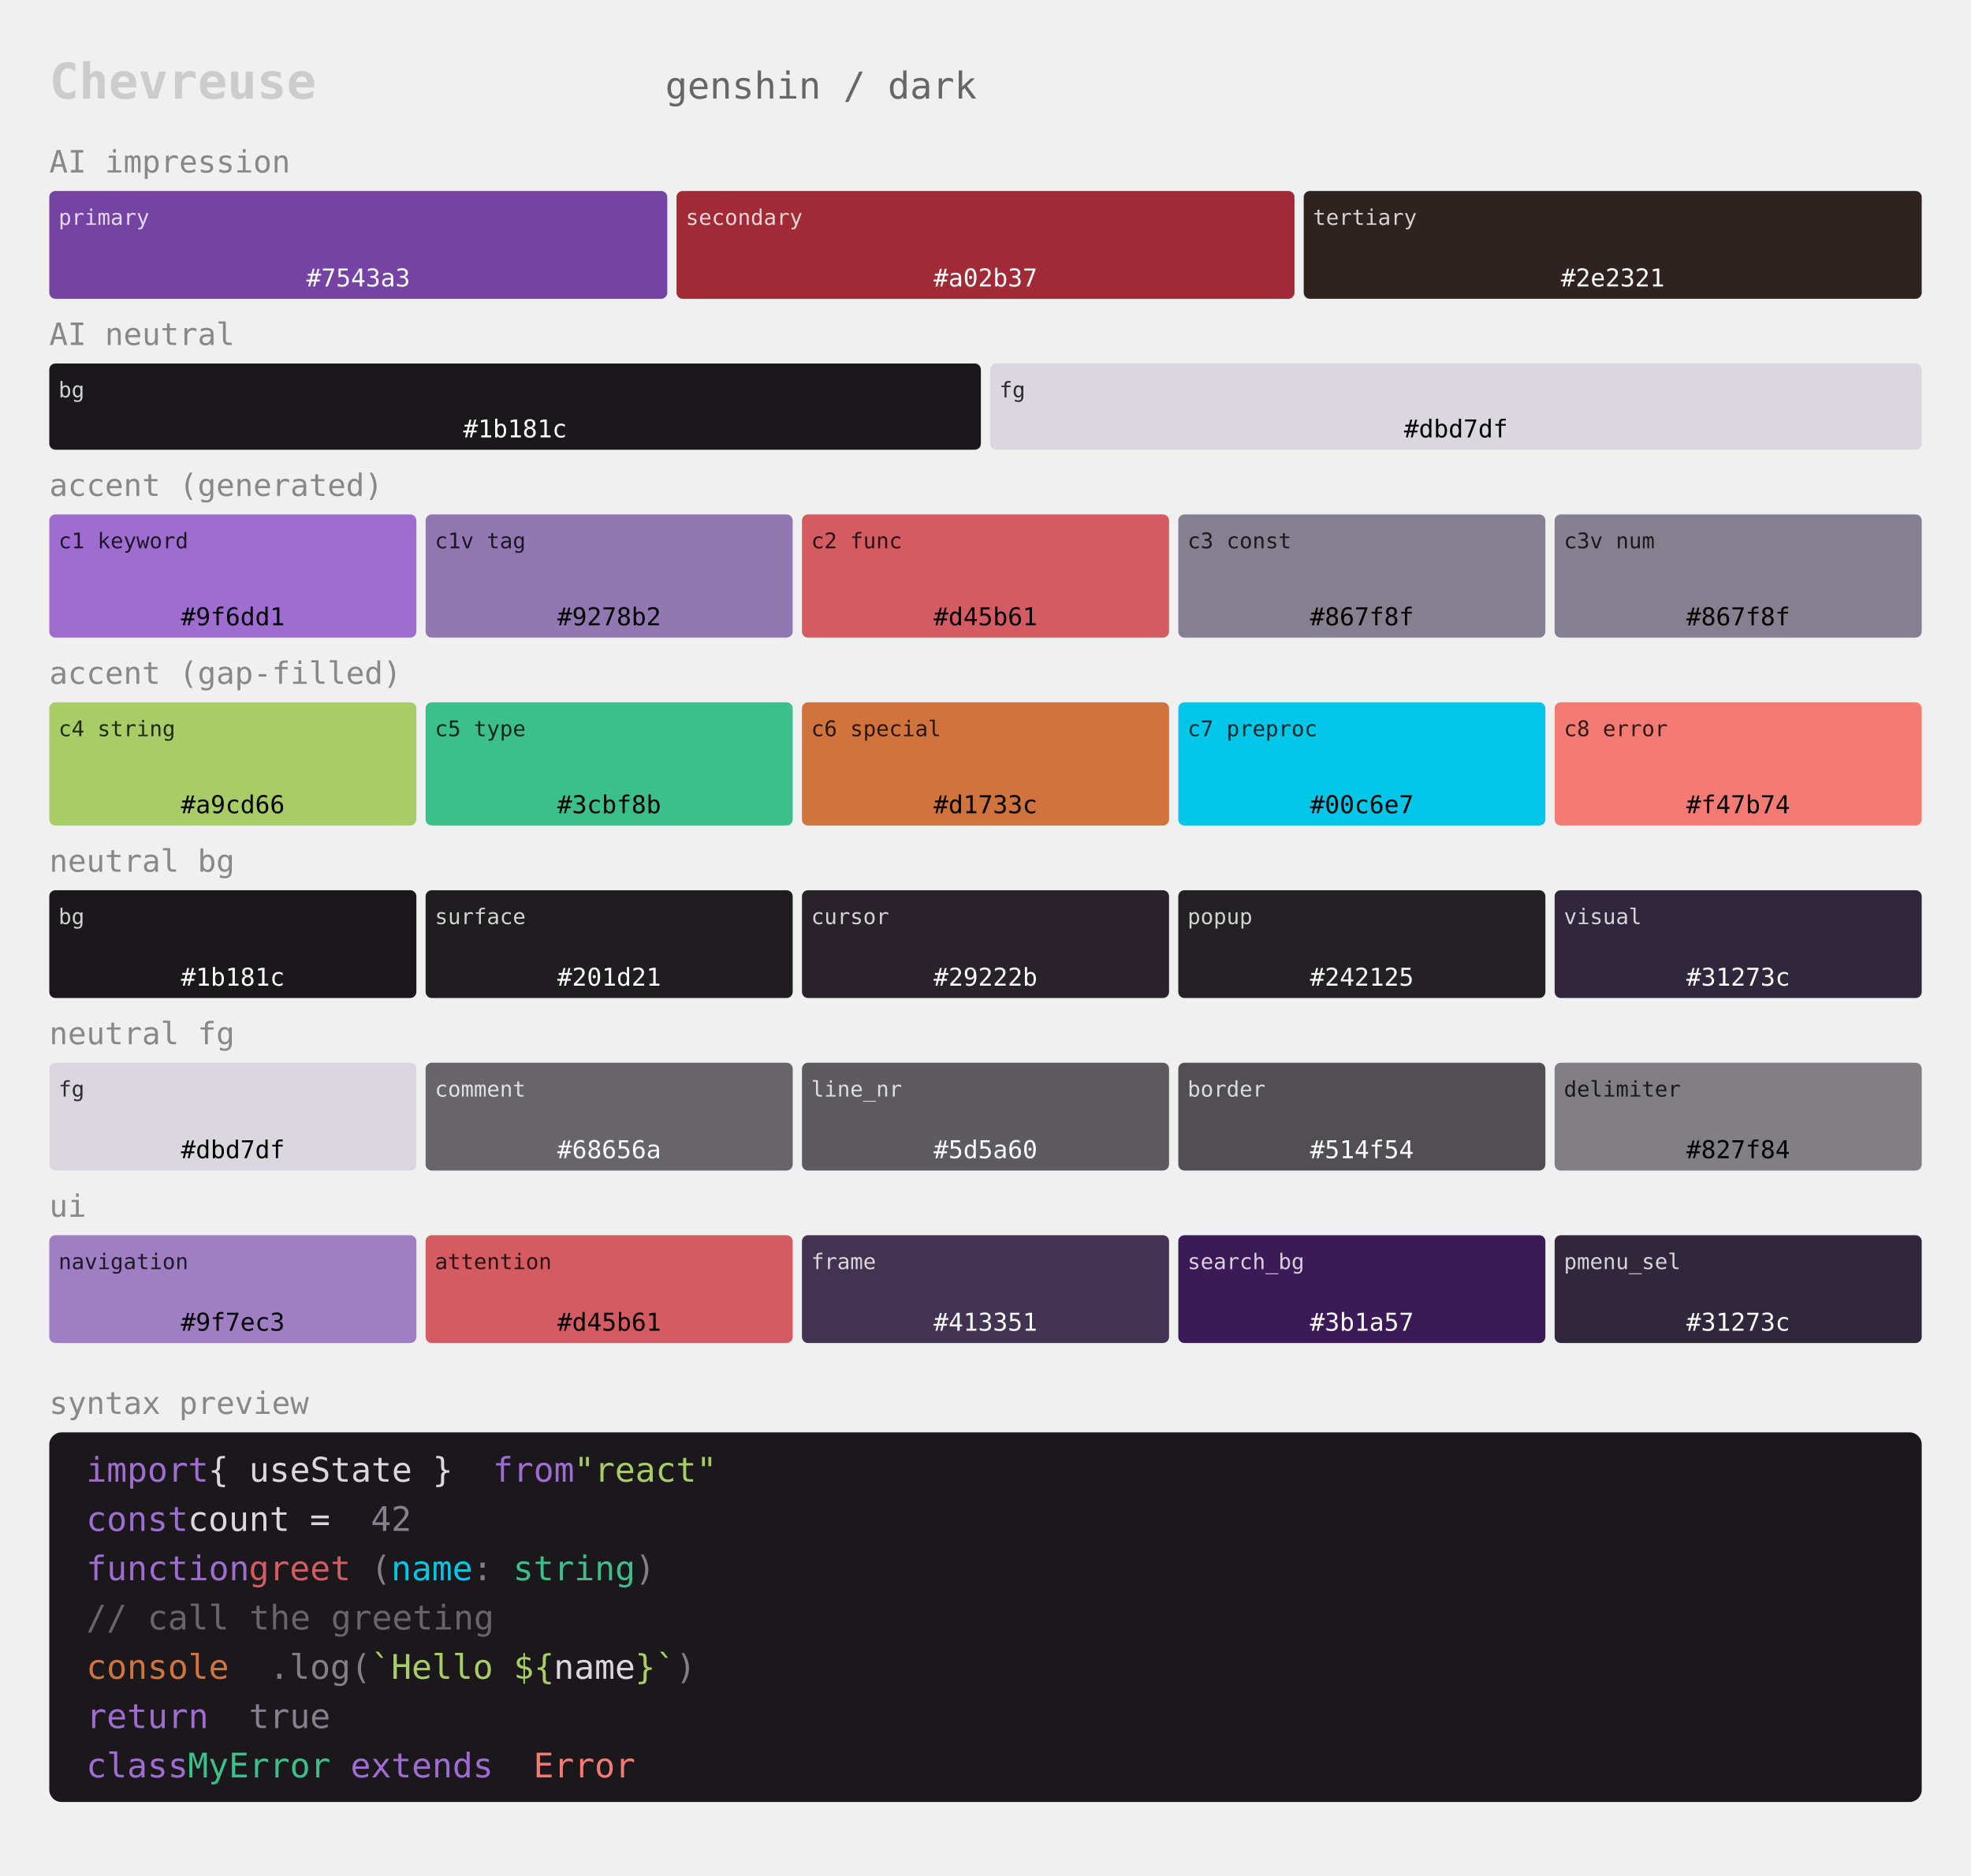
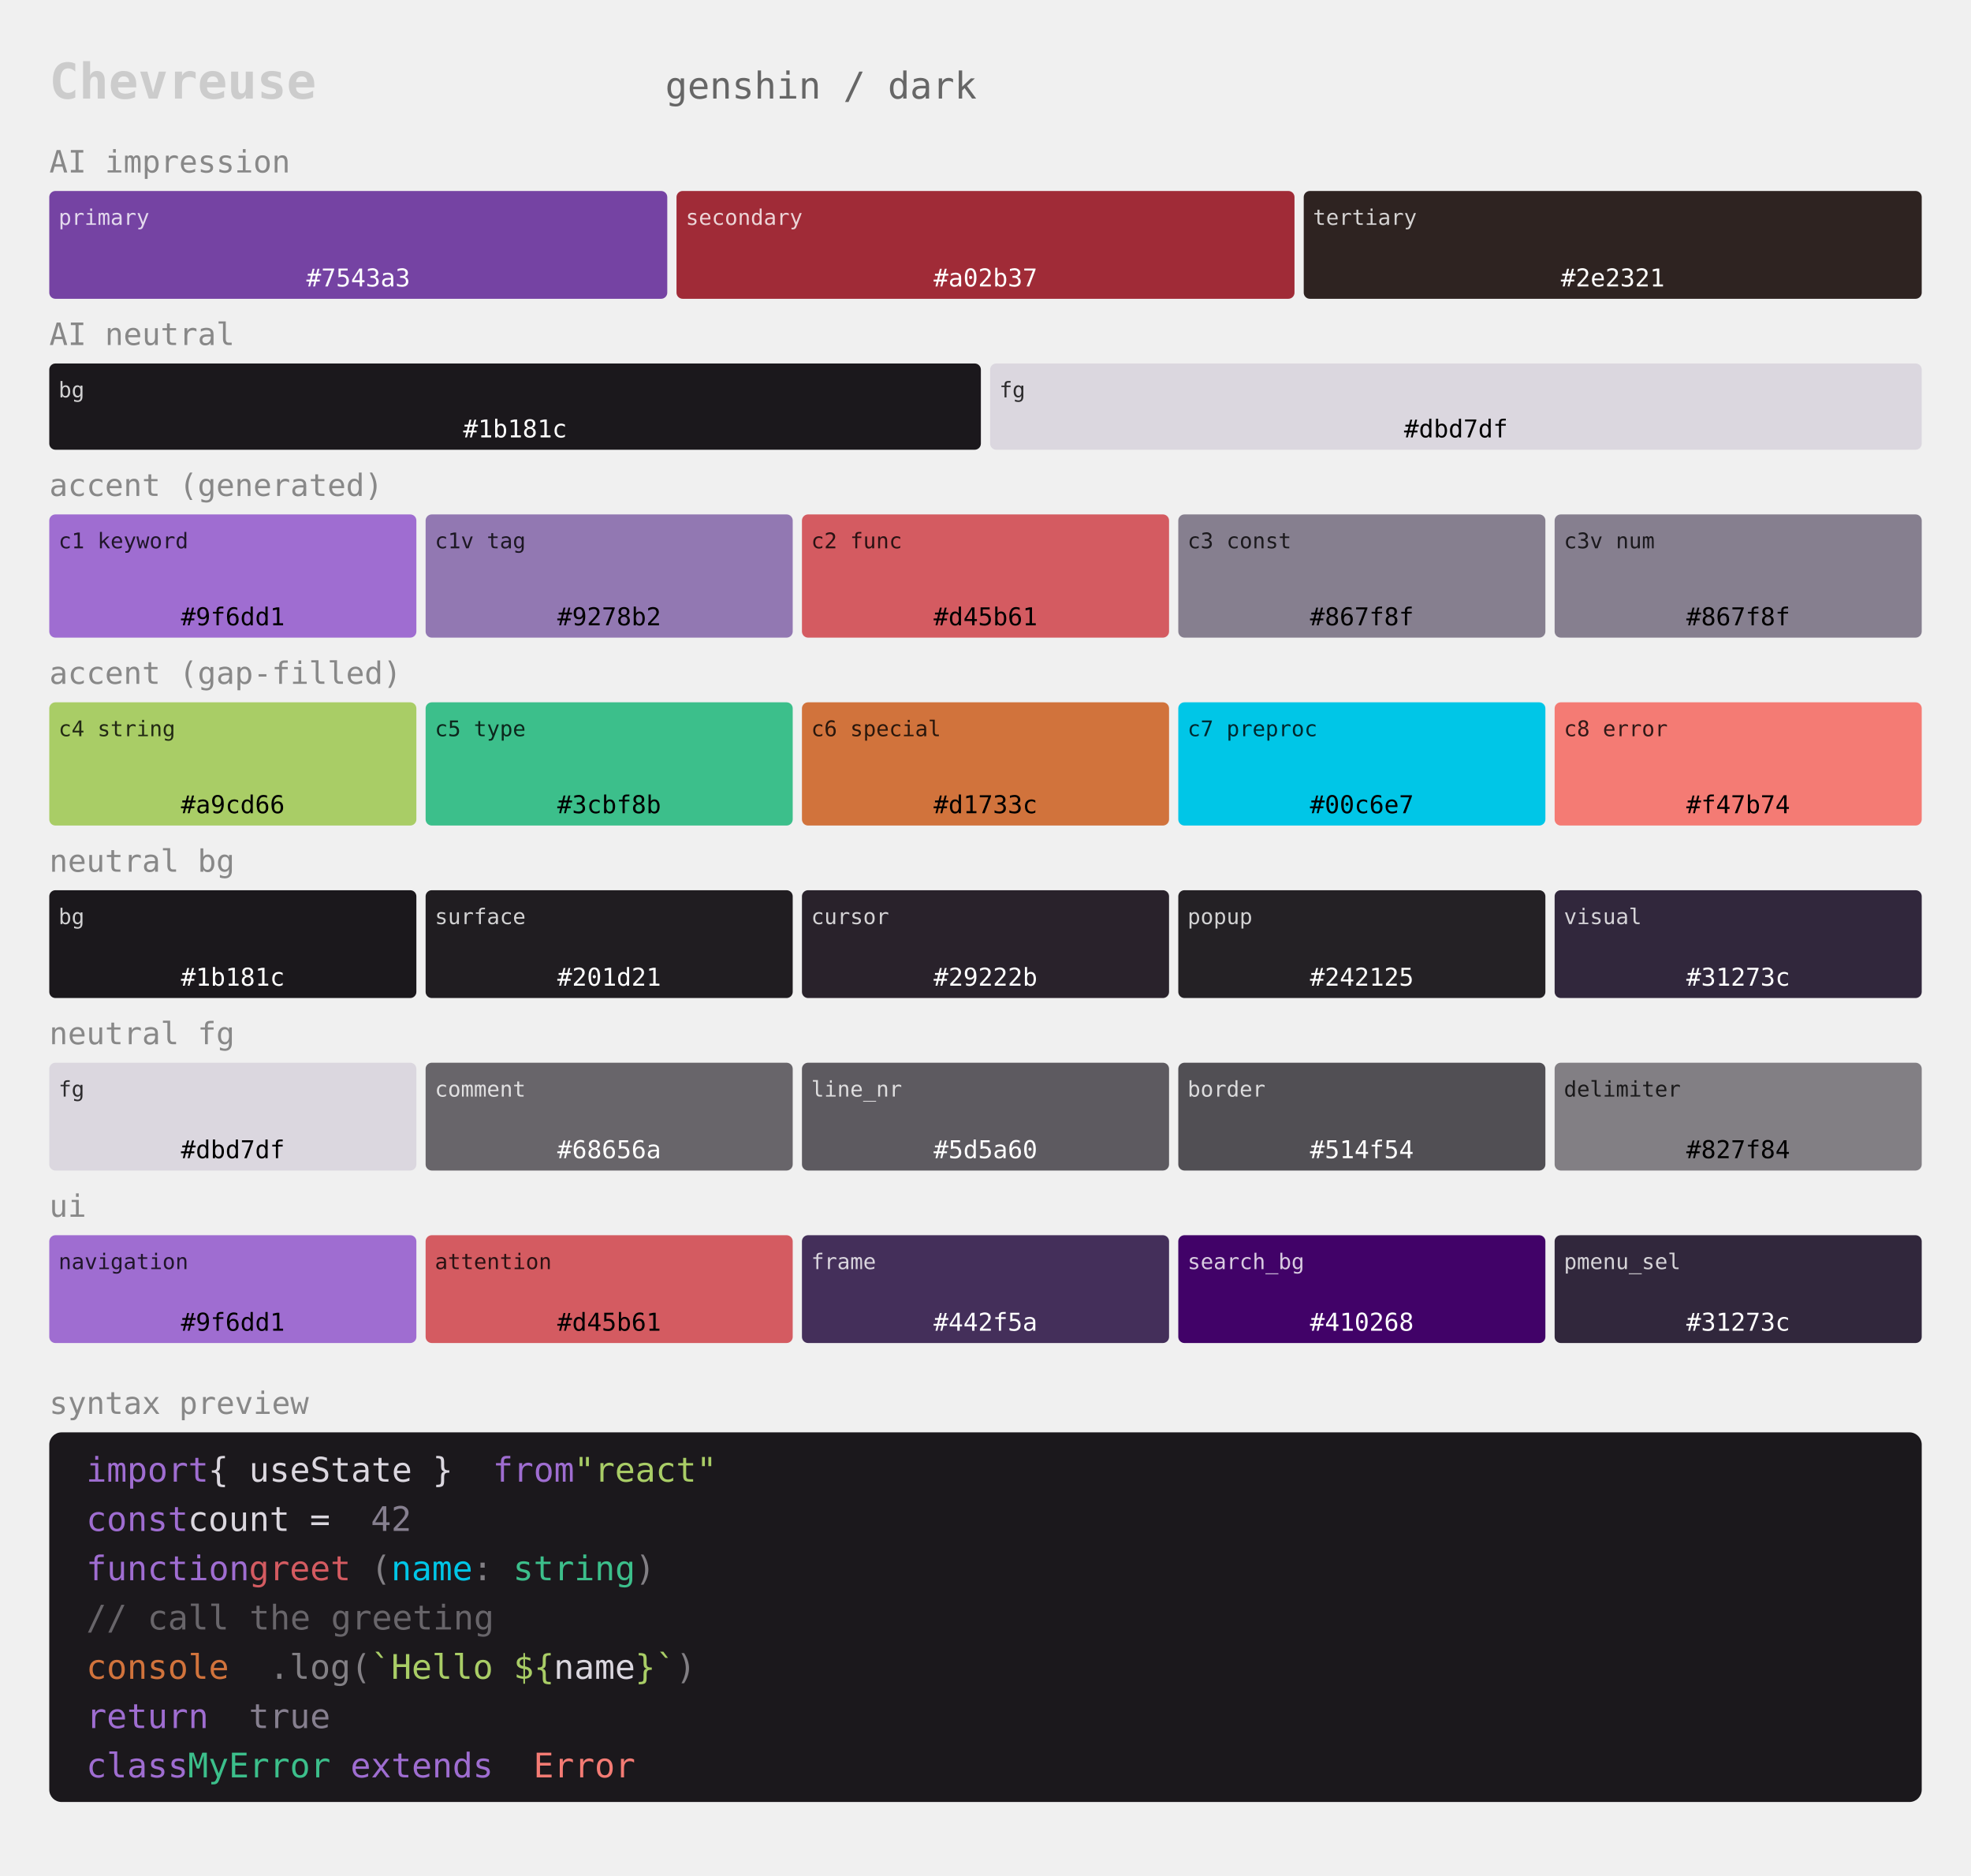
<svg xmlns="http://www.w3.org/2000/svg" width="640" height="609" style="background:#0a0a0a; font-family:ui-monospace,monospace;">
  <text x="16" y="32" fill="#ccc" font-size="16" font-weight="bold">Chevreuse</text>
  <text x="216" y="32" fill="#666" font-size="12">genshin / dark</text>
  <text x="16" y="56" fill="#888" font-size="10">AI impression</text>
  <rect x="16" y="62" width="200.667" height="35" fill="#7543a3" rx="2" />
  <text x="19" y="73" fill="#ffffff" font-size="7" opacity="0.8">primary</text>
  <text x="116.333" y="93" fill="#ffffff" font-size="8" text-anchor="middle">#7543a3</text>
  <rect x="219.667" y="62" width="200.667" height="35" fill="#a02b37" rx="2" />
  <text x="222.667" y="73" fill="#ffffff" font-size="7" opacity="0.8">secondary</text>
  <text x="320" y="93" fill="#ffffff" font-size="8" text-anchor="middle">#a02b37</text>
  <rect x="423.333" y="62" width="200.667" height="35" fill="#2e2321" rx="2" />
  <text x="426.333" y="73" fill="#ffffff" font-size="7" opacity="0.8">tertiary</text>
  <text x="523.667" y="93" fill="#ffffff" font-size="8" text-anchor="middle">#2e2321</text>
  <text x="16" y="112" fill="#888" font-size="10">AI neutral</text>
  <rect x="16" y="118" width="302.5" height="28" fill="#1b181c" rx="2" />
  <text x="19" y="129" fill="#ffffff" font-size="7" opacity="0.8">bg</text>
  <text x="167.25" y="142" fill="#ffffff" font-size="8" text-anchor="middle">#1b181c</text>
  <rect x="321.5" y="118" width="302.5" height="28" fill="#dbd7df" rx="2" />
  <text x="324.5" y="129" fill="#000000" font-size="7" opacity="0.8">fg</text>
  <text x="472.75" y="142" fill="#000000" font-size="8" text-anchor="middle">#dbd7df</text>
  <text x="16" y="161" fill="#888" font-size="10">accent (generated)</text>
  <rect x="16" y="167" width="119.2" height="40" fill="#9f6dd1" rx="2" />
  <text x="19" y="178" fill="#000000" font-size="7" opacity="0.8">c1 keyword</text>
  <text x="75.6" y="203" fill="#000000" font-size="8" text-anchor="middle">#9f6dd1</text>
  <rect x="138.2" y="167" width="119.2" height="40" fill="#9278b2" rx="2" />
  <text x="141.2" y="178" fill="#000000" font-size="7" opacity="0.8">c1v tag</text>
  <text x="197.8" y="203" fill="#000000" font-size="8" text-anchor="middle">#9278b2</text>
  <rect x="260.4" y="167" width="119.2" height="40" fill="#d45b61" rx="2" />
  <text x="263.4" y="178" fill="#000000" font-size="7" opacity="0.8">c2 func</text>
  <text x="320" y="203" fill="#000000" font-size="8" text-anchor="middle">#d45b61</text>
  <rect x="382.6" y="167" width="119.2" height="40" fill="#867f8f" rx="2" />
  <text x="385.6" y="178" fill="#000000" font-size="7" opacity="0.8">c3 const</text>
  <text x="442.2" y="203" fill="#000000" font-size="8" text-anchor="middle">#867f8f</text>
  <rect x="504.8" y="167" width="119.2" height="40" fill="#867f8f" rx="2" />
  <text x="507.8" y="178" fill="#000000" font-size="7" opacity="0.8">c3v num</text>
  <text x="564.4" y="203" fill="#000000" font-size="8" text-anchor="middle">#867f8f</text>
  <text x="16" y="222" fill="#888" font-size="10">accent (gap-filled)</text>
  <rect x="16" y="228" width="119.2" height="40" fill="#a9cd66" rx="2" />
  <text x="19" y="239" fill="#000000" font-size="7" opacity="0.8">c4 string</text>
  <text x="75.6" y="264" fill="#000000" font-size="8" text-anchor="middle">#a9cd66</text>
  <rect x="138.2" y="228" width="119.2" height="40" fill="#3cbf8b" rx="2" />
  <text x="141.2" y="239" fill="#000000" font-size="7" opacity="0.8">c5 type</text>
  <text x="197.8" y="264" fill="#000000" font-size="8" text-anchor="middle">#3cbf8b</text>
  <rect x="260.4" y="228" width="119.2" height="40" fill="#d1733c" rx="2" />
  <text x="263.4" y="239" fill="#000000" font-size="7" opacity="0.8">c6 special</text>
  <text x="320" y="264" fill="#000000" font-size="8" text-anchor="middle">#d1733c</text>
  <rect x="382.6" y="228" width="119.2" height="40" fill="#00c6e7" rx="2" />
  <text x="385.6" y="239" fill="#000000" font-size="7" opacity="0.8">c7 preproc</text>
  <text x="442.2" y="264" fill="#000000" font-size="8" text-anchor="middle">#00c6e7</text>
  <rect x="504.8" y="228" width="119.2" height="40" fill="#f47b74" rx="2" />
  <text x="507.8" y="239" fill="#000000" font-size="7" opacity="0.8">c8 error</text>
  <text x="564.4" y="264" fill="#000000" font-size="8" text-anchor="middle">#f47b74</text>
  <text x="16" y="283" fill="#888" font-size="10">neutral bg</text>
  <rect x="16" y="289" width="119.2" height="35" fill="#1b181c" rx="2" />
  <text x="19" y="300" fill="#ffffff" font-size="7" opacity="0.8">bg</text>
  <text x="75.6" y="320" fill="#ffffff" font-size="8" text-anchor="middle">#1b181c</text>
  <rect x="138.2" y="289" width="119.2" height="35" fill="#201d21" rx="2" />
  <text x="141.2" y="300" fill="#ffffff" font-size="7" opacity="0.8">surface</text>
  <text x="197.8" y="320" fill="#ffffff" font-size="8" text-anchor="middle">#201d21</text>
  <rect x="260.4" y="289" width="119.2" height="35" fill="#29222b" rx="2" />
  <text x="263.4" y="300" fill="#ffffff" font-size="7" opacity="0.8">cursor</text>
  <text x="320" y="320" fill="#ffffff" font-size="8" text-anchor="middle">#29222b</text>
  <rect x="382.6" y="289" width="119.2" height="35" fill="#242125" rx="2" />
  <text x="385.6" y="300" fill="#ffffff" font-size="7" opacity="0.8">popup</text>
  <text x="442.2" y="320" fill="#ffffff" font-size="8" text-anchor="middle">#242125</text>
  <rect x="504.8" y="289" width="119.2" height="35" fill="#31273c" rx="2" />
  <text x="507.8" y="300" fill="#ffffff" font-size="7" opacity="0.8">visual</text>
  <text x="564.4" y="320" fill="#ffffff" font-size="8" text-anchor="middle">#31273c</text>
  <text x="16" y="339" fill="#888" font-size="10">neutral fg</text>
  <rect x="16" y="345" width="119.2" height="35" fill="#dbd7df" rx="2" />
  <text x="19" y="356" fill="#000000" font-size="7" opacity="0.8">fg</text>
  <text x="75.6" y="376" fill="#000000" font-size="8" text-anchor="middle">#dbd7df</text>
  <rect x="138.2" y="345" width="119.2" height="35" fill="#68656a" rx="2" />
  <text x="141.2" y="356" fill="#ffffff" font-size="7" opacity="0.8">comment</text>
  <text x="197.8" y="376" fill="#ffffff" font-size="8" text-anchor="middle">#68656a</text>
  <rect x="260.4" y="345" width="119.2" height="35" fill="#5d5a60" rx="2" />
  <text x="263.4" y="356" fill="#ffffff" font-size="7" opacity="0.8">line_nr</text>
  <text x="320" y="376" fill="#ffffff" font-size="8" text-anchor="middle">#5d5a60</text>
  <rect x="382.6" y="345" width="119.2" height="35" fill="#514f54" rx="2" />
  <text x="385.6" y="356" fill="#ffffff" font-size="7" opacity="0.8">border</text>
  <text x="442.2" y="376" fill="#ffffff" font-size="8" text-anchor="middle">#514f54</text>
  <rect x="504.8" y="345" width="119.2" height="35" fill="#827f84" rx="2" />
  <text x="507.8" y="356" fill="#000000" font-size="7" opacity="0.8">delimiter</text>
  <text x="564.4" y="376" fill="#000000" font-size="8" text-anchor="middle">#827f84</text>
  <text x="16" y="395" fill="#888" font-size="10">ui</text>
-   <rect x="16" y="401" width="119.2" height="35" fill="#9f7ec3" rx="2" />
+   <rect x="16" y="401" width="119.2" height="35" fill="#9f6dd1" rx="2" />
  <text x="19" y="412" fill="#000000" font-size="7" opacity="0.8">navigation</text>
-   <text x="75.6" y="432" fill="#000000" font-size="8" text-anchor="middle">#9f7ec3</text>
+   <text x="75.6" y="432" fill="#000000" font-size="8" text-anchor="middle">#9f6dd1</text>
  <rect x="138.2" y="401" width="119.2" height="35" fill="#d45b61" rx="2" />
  <text x="141.2" y="412" fill="#000000" font-size="7" opacity="0.8">attention</text>
  <text x="197.8" y="432" fill="#000000" font-size="8" text-anchor="middle">#d45b61</text>
-   <rect x="260.4" y="401" width="119.2" height="35" fill="#413351" rx="2" />
+   <rect x="260.4" y="401" width="119.2" height="35" fill="#442f5a" rx="2" />
  <text x="263.4" y="412" fill="#ffffff" font-size="7" opacity="0.8">frame</text>
-   <text x="320" y="432" fill="#ffffff" font-size="8" text-anchor="middle">#413351</text>
-   <rect x="382.6" y="401" width="119.2" height="35" fill="#3b1a57" rx="2" />
+   <text x="320" y="432" fill="#ffffff" font-size="8" text-anchor="middle">#442f5a</text>
+   <rect x="382.6" y="401" width="119.2" height="35" fill="#410268" rx="2" />
  <text x="385.6" y="412" fill="#ffffff" font-size="7" opacity="0.8">search_bg</text>
-   <text x="442.2" y="432" fill="#ffffff" font-size="8" text-anchor="middle">#3b1a57</text>
+   <text x="442.2" y="432" fill="#ffffff" font-size="8" text-anchor="middle">#410268</text>
  <rect x="504.8" y="401" width="119.2" height="35" fill="#31273c" rx="2" />
  <text x="507.8" y="412" fill="#ffffff" font-size="7" opacity="0.8">pmenu_sel</text>
  <text x="564.4" y="432" fill="#ffffff" font-size="8" text-anchor="middle">#31273c</text>
  <text x="16" y="459" fill="#888" font-size="10">syntax preview</text>
  <rect x="16" y="465" width="608" height="120" fill="#1b181c" rx="4" />
  <text x="28" y="481" fill="#9f6dd1" font-size="11" font-family="monospace">import</text>
  <text x="67.6" y="481" fill="#dbd7df" font-size="11" font-family="monospace"> { useState } </text>
  <text x="160" y="481" fill="#9f6dd1" font-size="11" font-family="monospace">from</text>
  <text x="186.4" y="481" fill="#a9cd66" font-size="11" font-family="monospace"> "react"</text>
  <text x="28" y="497" fill="#9f6dd1" font-size="11" font-family="monospace">const</text>
  <text x="61" y="497" fill="#dbd7df" font-size="11" font-family="monospace"> count</text>
  <text x="100.6" y="497" fill="#dbd7df" font-size="11" font-family="monospace"> = </text>
  <text x="120.4" y="497" fill="#867f8f" font-size="11" font-family="monospace">42</text>
  <text x="28" y="513" fill="#9f6dd1" font-size="11" font-family="monospace">function</text>
  <text x="80.8" y="513" fill="#d45b61" font-size="11" font-family="monospace"> greet</text>
  <text x="120.4" y="513" fill="#827f84" font-size="11" font-family="monospace">(</text>
  <text x="127" y="513" fill="#00c6e7" font-size="11" font-family="monospace">name</text>
  <text x="153.4" y="513" fill="#827f84" font-size="11" font-family="monospace">: </text>
  <text x="166.6" y="513" fill="#3cbf8b" font-size="11" font-family="monospace">string</text>
  <text x="206.2" y="513" fill="#827f84" font-size="11" font-family="monospace">)</text>
  <text x="28" y="529" fill="#68656a" font-size="11" font-family="monospace">  // call the greeting</text>
  <text x="28" y="545" fill="#d1733c" font-size="11" font-family="monospace">  console</text>
  <text x="87.4" y="545" fill="#827f84" font-size="11" font-family="monospace">.log(</text>
  <text x="120.4" y="545" fill="#a9cd66" font-size="11" font-family="monospace">`Hello ${</text>
  <text x="179.8" y="545" fill="#dbd7df" font-size="11" font-family="monospace">name</text>
  <text x="206.2" y="545" fill="#a9cd66" font-size="11" font-family="monospace">}`</text>
  <text x="219.4" y="545" fill="#827f84" font-size="11" font-family="monospace">)</text>
  <text x="28" y="561" fill="#9f6dd1" font-size="11" font-family="monospace">  return</text>
  <text x="80.8" y="561" fill="#867f8f" font-size="11" font-family="monospace"> true</text>
  <text x="28" y="577" fill="#9f6dd1" font-size="11" font-family="monospace">class</text>
  <text x="61" y="577" fill="#3cbf8b" font-size="11" font-family="monospace"> MyError</text>
  <text x="113.8" y="577" fill="#9f6dd1" font-size="11" font-family="monospace"> extends </text>
  <text x="173.2" y="577" fill="#f47b74" font-size="11" font-family="monospace">Error</text>
</svg>
